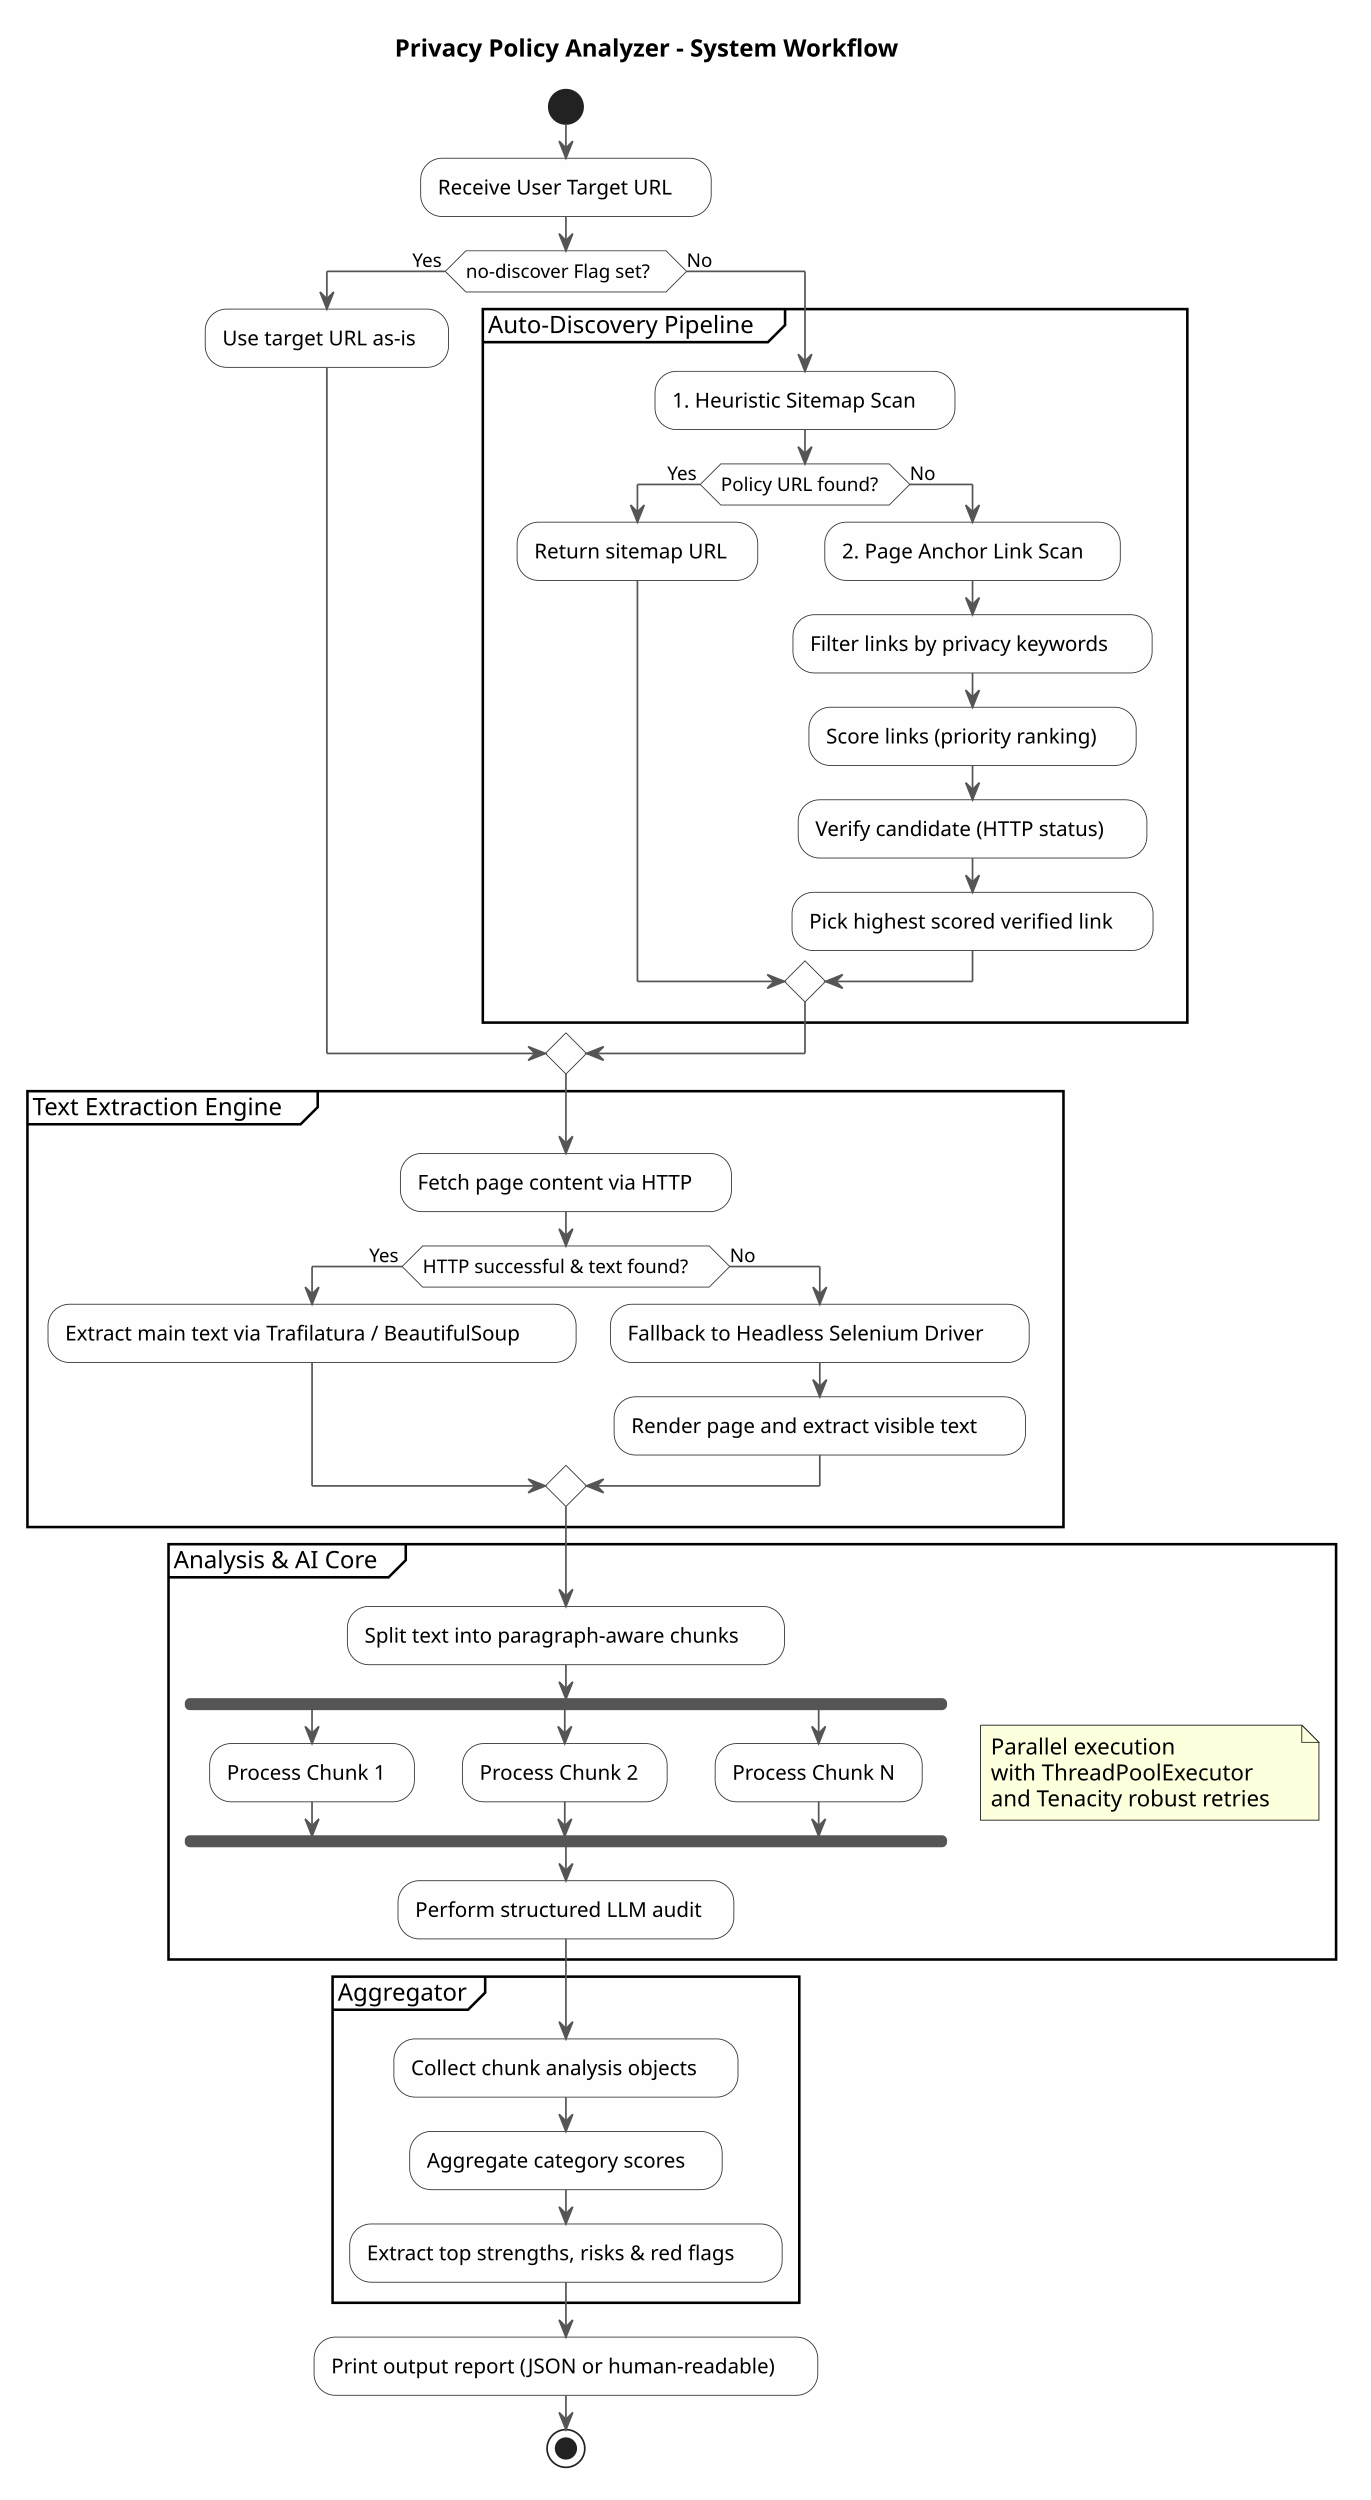
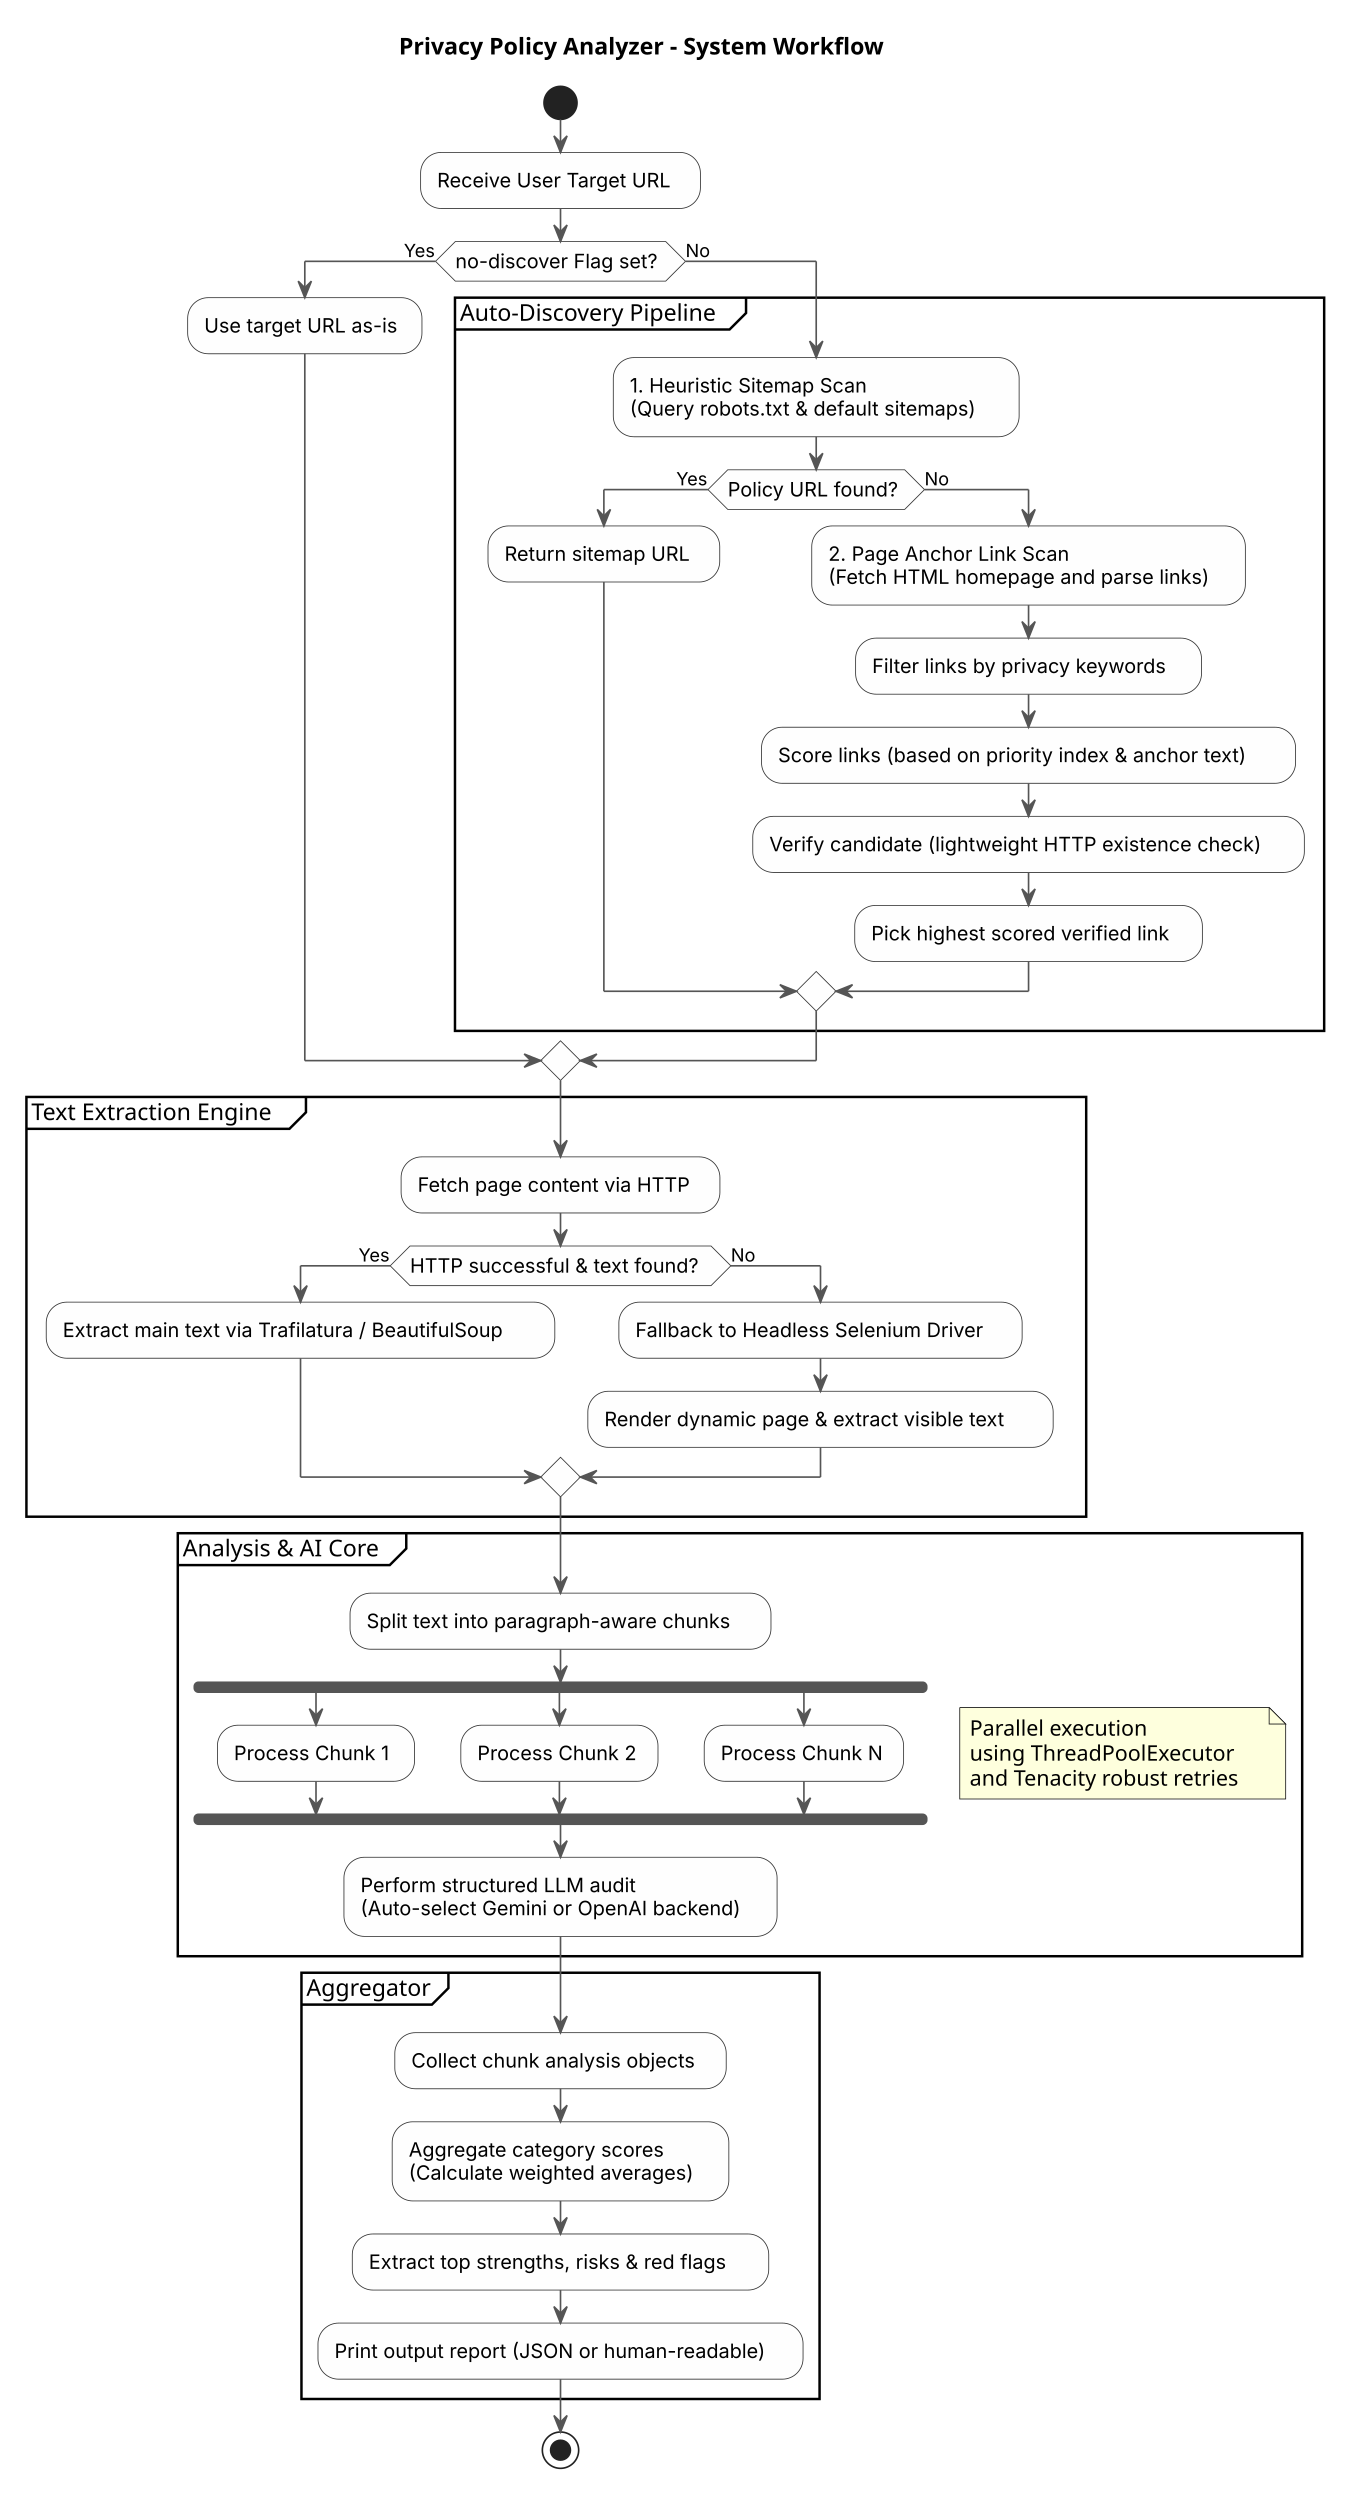
- <svg xmlns="http://www.w3.org/2000/svg" contentStyleType="text/css" data-diagram-type="ACTIVITY" height="1458px" preserveAspectRatio="none" style="width:799px;height:1458px;background:#FFFFFF;" version="1.1" viewBox="0 0 799 1458" width="799px" zoomAndPan="magnify">
+ <svg xmlns="http://www.w3.org/2000/svg" contentStyleType="text/css" data-diagram-type="ACTIVITY" height="1514px" preserveAspectRatio="none" style="width:821px;height:1514px;background:#FFFFFF;" version="1.1" viewBox="0 0 821 1514" width="821px" zoomAndPan="magnify">
  <defs />
  <g>
-     <g class="title" data-source-line="6">
-       <text fill="#000000" font-family="sans-serif" font-size="14" font-weight="700" lengthAdjust="spacing" textLength="336.8" x="230.202" y="32.995">Privacy Policy Analyzer - System Workflow</text>
+     <g class="title" data-source-line="15">
+       <text fill="#000000" font-family="sans-serif" font-size="14" font-weight="700" lengthAdjust="spacing" textLength="336.8" x="241.557" y="32.995">Privacy Policy Analyzer - System Workflow</text>
    </g>
-     <ellipse cx="330.051" cy="62.297" fill="#222222" rx="10" ry="10" style="stroke:#222222;stroke-width:1;" />
-     <rect fill="#FEFEFE" height="33.969" rx="12.5" ry="12.5" style="stroke:#333333;stroke-width:0.5;" width="169.443" x="245.329" y="92.297" />
-     <text fill="#000000" font-family="sans-serif" font-size="12" lengthAdjust="spacing" textLength="149.443" x="255.329" y="113.436">Receive User Target URL</text>
-     <polygon fill="#FEFEFE" points="271.667,146.266,388.435,146.266,400.435,158.266,388.435,170.266,271.667,170.266,259.667,158.266,271.667,146.266" style="stroke:#333333;stroke-width:0.5;" />
-     <text fill="#000000" font-family="sans-serif" font-size="11" lengthAdjust="spacing" textLength="116.768" x="271.667" y="162.074">no-discover Flag set?</text>
-     <text fill="#000000" font-family="sans-serif" font-size="11" lengthAdjust="spacing" textLength="19.218" x="240.449" y="155.671">Yes</text>
-     <text fill="#000000" font-family="sans-serif" font-size="11" lengthAdjust="spacing" textLength="14.959" x="400.435" y="155.671">No</text>
-     <rect fill="#FEFEFE" height="33.969" rx="12.5" ry="12.5" style="stroke:#333333;stroke-width:0.5;" width="141.887" x="119.691" y="180.266" />
-     <text fill="#000000" font-family="sans-serif" font-size="12" lengthAdjust="spacing" textLength="121.887" x="129.691" y="201.404">Use target URL as-is</text>
-     <rect fill="none" height="416.109" style="stroke:#000000;stroke-width:1.5;" width="410.875" x="281.578" y="180.266" />
-     <path d="M457.849,180.266 L457.849,189.562 L447.849,199.562 L281.578,199.562" fill="none" style="stroke:#000000;stroke-width:1.5;" />
-     <text fill="#000000" font-family="sans-serif" font-size="14" lengthAdjust="spacing" textLength="166.27" x="284.578" y="194.261">Auto-Discovery Pipeline</text>
-     <rect fill="#FEFEFE" height="33.969" rx="12.5" ry="12.5" style="stroke:#333333;stroke-width:0.5;" width="174.934" x="382" y="216.562" />
-     <text fill="#000000" font-family="sans-serif" font-size="12" lengthAdjust="spacing" textLength="154.934" x="392" y="237.701">1. Heuristic Sitemap Scan</text>
-     <polygon fill="#FEFEFE" points="420.359,270.531,518.575,270.531,530.575,282.531,518.575,294.531,420.359,294.531,408.359,282.531,420.359,270.531" style="stroke:#333333;stroke-width:0.5;" />
-     <text fill="#000000" font-family="sans-serif" font-size="11" lengthAdjust="spacing" textLength="98.216" x="420.359" y="286.339">Policy URL found?</text>
-     <text fill="#000000" font-family="sans-serif" font-size="11" lengthAdjust="spacing" textLength="19.218" x="389.141" y="279.937">Yes</text>
-     <text fill="#000000" font-family="sans-serif" font-size="11" lengthAdjust="spacing" textLength="14.959" x="530.575" y="279.937">No</text>
-     <rect fill="#FEFEFE" height="33.969" rx="12.5" ry="12.5" style="stroke:#333333;stroke-width:0.5;" width="140.34" x="301.578" y="304.531" />
-     <text fill="#000000" font-family="sans-serif" font-size="12" lengthAdjust="spacing" textLength="120.34" x="311.578" y="325.67">Return sitemap URL</text>
-     <rect fill="#FEFEFE" height="33.969" rx="12.5" ry="12.5" style="stroke:#333333;stroke-width:0.5;" width="172.338" x="481.017" y="304.531" />
-     <text fill="#000000" font-family="sans-serif" font-size="12" lengthAdjust="spacing" textLength="152.338" x="491.017" y="325.67">2. Page Anchor Link Scan</text>
-     <rect fill="#FEFEFE" height="33.969" rx="12.5" ry="12.5" style="stroke:#333333;stroke-width:0.5;" width="209.475" x="462.448" y="358.5" />
-     <text fill="#000000" font-family="sans-serif" font-size="12" lengthAdjust="spacing" textLength="189.475" x="472.448" y="379.639">Filter links by privacy keywords</text>
-     <rect fill="#FEFEFE" height="33.969" rx="12.5" ry="12.5" style="stroke:#333333;stroke-width:0.5;" width="190.853" x="471.759" y="412.469" />
-     <text fill="#000000" font-family="sans-serif" font-size="12" lengthAdjust="spacing" textLength="170.853" x="481.759" y="433.607">Score links (priority ranking)</text>
-     <rect fill="#FEFEFE" height="33.969" rx="12.5" ry="12.5" style="stroke:#333333;stroke-width:0.5;" width="203.352" x="465.51" y="466.438" />
-     <text fill="#000000" font-family="sans-serif" font-size="12" lengthAdjust="spacing" textLength="183.352" x="475.51" y="487.576">Verify candidate (HTTP status)</text>
-     <rect fill="#FEFEFE" height="33.969" rx="12.5" ry="12.5" style="stroke:#333333;stroke-width:0.5;" width="210.535" x="461.918" y="520.406" />
-     <text fill="#000000" font-family="sans-serif" font-size="12" lengthAdjust="spacing" textLength="190.535" x="471.918" y="541.545">Pick highest scored verified link</text>
-     <polygon fill="#FEFEFE" points="469.467,560.375,481.467,572.375,469.467,584.375,457.467,572.375,469.467,560.375" style="stroke:#333333;stroke-width:0.5;" />
-     <polygon fill="#FEFEFE" points="330.051,602.375,342.051,614.375,330.051,626.375,318.051,614.375,330.051,602.375" style="stroke:#333333;stroke-width:0.5;" />
-     <rect fill="none" height="254.203" style="stroke:#000000;stroke-width:1.5;" width="604.215" x="16" y="636.375" />
-     <path d="M185.291,636.375 L185.291,645.672 L175.291,655.672 L16,655.672" fill="none" style="stroke:#000000;stroke-width:1.5;" />
-     <text fill="#000000" font-family="sans-serif" font-size="14" lengthAdjust="spacing" textLength="159.291" x="19" y="650.37">Text Extraction Engine</text>
-     <rect fill="#FEFEFE" height="33.969" rx="12.5" ry="12.5" style="stroke:#333333;stroke-width:0.5;" width="193.074" x="233.514" y="672.672" />
-     <text fill="#000000" font-family="sans-serif" font-size="12" lengthAdjust="spacing" textLength="173.074" x="243.514" y="693.811">Fetch page content via HTTP</text>
-     <polygon fill="#FEFEFE" points="246.498,726.641,413.603,726.641,425.603,738.641,413.603,750.641,246.498,750.641,234.498,738.641,246.498,726.641" style="stroke:#333333;stroke-width:0.5;" />
-     <text fill="#000000" font-family="sans-serif" font-size="11" lengthAdjust="spacing" textLength="167.106" x="246.498" y="742.449">HTTP successful &amp; text found?</text>
-     <text fill="#000000" font-family="sans-serif" font-size="11" lengthAdjust="spacing" textLength="19.218" x="215.28" y="736.046">Yes</text>
-     <text fill="#000000" font-family="sans-serif" font-size="11" lengthAdjust="spacing" textLength="14.959" x="425.603" y="736.046">No</text>
-     <rect fill="#FEFEFE" height="33.969" rx="12.5" ry="12.5" style="stroke:#333333;stroke-width:0.5;" width="307.994" x="28" y="760.641" />
-     <text fill="#000000" font-family="sans-serif" font-size="12" lengthAdjust="spacing" textLength="287.994" x="38" y="781.779">Extract main text via Trafilatura / BeautifulSoup</text>
-     <rect fill="#FEFEFE" height="33.969" rx="12.5" ry="12.5" style="stroke:#333333;stroke-width:0.5;" width="244.221" x="355.994" y="760.641" />
-     <text fill="#000000" font-family="sans-serif" font-size="12" lengthAdjust="spacing" textLength="224.221" x="365.994" y="781.779">Fallback to Headless Selenium Driver</text>
-     <rect fill="#FEFEFE" height="33.969" rx="12.5" ry="12.5" style="stroke:#333333;stroke-width:0.5;" width="239.908" x="358.15" y="814.609" />
-     <text fill="#000000" font-family="sans-serif" font-size="12" lengthAdjust="spacing" textLength="219.908" x="368.15" y="835.748">Render page and extract visible text</text>
-     <polygon fill="#FEFEFE" points="330.051,854.578,342.051,866.578,330.051,878.578,318.051,866.578,330.051,854.578" style="stroke:#333333;stroke-width:0.5;" />
-     <rect fill="none" height="242.203" style="stroke:#000000;stroke-width:1.5;" width="680.931" x="98.273" y="900.578" />
-     <path d="M236.639,900.578 L236.639,909.875 L226.639,919.875 L98.273,919.875" fill="none" style="stroke:#000000;stroke-width:1.5;" />
-     <text fill="#000000" font-family="sans-serif" font-size="14" lengthAdjust="spacing" textLength="128.365" x="101.273" y="914.573">Analysis &amp; AI Core</text>
-     <rect fill="#FEFEFE" height="33.969" rx="12.5" ry="12.5" style="stroke:#333333;stroke-width:0.5;" width="254.914" x="202.594" y="936.875" />
-     <text fill="#000000" font-family="sans-serif" font-size="12" lengthAdjust="spacing" textLength="234.914" x="212.594" y="958.014">Split text into paragraph-aware chunks</text>
-     <path d="M571.828,1006.129 L571.828,1061.527 L769.204,1061.527 L769.204,1016.129 L759.204,1006.129 L571.828,1006.129" fill="#FEFFDD" style="stroke:#181818;stroke-width:0.5;" />
-     <path d="M759.204,1006.129 L759.204,1016.129 L769.204,1016.129 L759.204,1006.129" fill="#FEFFDD" style="stroke:#181818;stroke-width:0.5;" />
-     <text fill="#000000" font-family="sans-serif" font-size="13" lengthAdjust="spacing" textLength="116.061" x="577.828" y="1023.196">Parallel execution</text>
-     <text fill="#000000" font-family="sans-serif" font-size="13" lengthAdjust="spacing" textLength="162.5" x="577.828" y="1038.329">with ThreadPoolExecutor</text>
-     <text fill="#000000" font-family="sans-serif" font-size="13" lengthAdjust="spacing" textLength="176.376" x="577.828" y="1053.461">and Tenacity robust retries</text>
-     <rect fill="#555555" height="6" rx="2.5" ry="2.5" style="stroke:#555555;stroke-width:1;" width="443.555" x="108.273" y="990.844" />
-     <rect fill="#FEFEFE" height="33.969" rx="12.5" ry="12.5" style="stroke:#333333;stroke-width:0.5;" width="119.404" x="122.273" y="1016.844" />
-     <text fill="#000000" font-family="sans-serif" font-size="12" lengthAdjust="spacing" textLength="99.404" x="132.273" y="1037.982">Process Chunk 1</text>
-     <rect fill="#FEFEFE" height="33.969" rx="12.5" ry="12.5" style="stroke:#333333;stroke-width:0.5;" width="119.404" x="269.678" y="1016.844" />
-     <text fill="#000000" font-family="sans-serif" font-size="12" lengthAdjust="spacing" textLength="99.404" x="279.678" y="1037.982">Process Chunk 2</text>
-     <rect fill="#FEFEFE" height="33.969" rx="12.5" ry="12.5" style="stroke:#333333;stroke-width:0.5;" width="120.746" x="417.082" y="1016.844" />
-     <text fill="#000000" font-family="sans-serif" font-size="12" lengthAdjust="spacing" textLength="100.746" x="427.082" y="1037.982">Process Chunk N</text>
-     <rect fill="#555555" height="6" rx="2.5" ry="2.5" style="stroke:#555555;stroke-width:1;" width="443.555" x="108.273" y="1070.812" />
-     <rect fill="#FEFEFE" height="33.969" rx="12.5" ry="12.5" style="stroke:#333333;stroke-width:0.5;" width="195.863" x="232.119" y="1096.812" />
-     <text fill="#000000" font-family="sans-serif" font-size="12" lengthAdjust="spacing" textLength="175.863" x="242.119" y="1117.951">Perform structured LLM audit</text>
-     <rect fill="none" height="190.203" style="stroke:#000000;stroke-width:1.5;" width="272.195" x="193.953" y="1152.781" />
-     <path d="M282.949,1152.781 L282.949,1162.078 L272.949,1172.078 L193.953,1172.078" fill="none" style="stroke:#000000;stroke-width:1.5;" />
-     <text fill="#000000" font-family="sans-serif" font-size="14" lengthAdjust="spacing" textLength="78.996" x="196.953" y="1166.776">Aggregator</text>
-     <rect fill="#FEFEFE" height="33.969" rx="12.5" ry="12.5" style="stroke:#333333;stroke-width:0.5;" width="200.697" x="229.702" y="1189.078" />
-     <text fill="#000000" font-family="sans-serif" font-size="12" lengthAdjust="spacing" textLength="180.697" x="239.702" y="1210.217">Collect chunk analysis objects</text>
-     <rect fill="#FEFEFE" height="33.969" rx="12.5" ry="12.5" style="stroke:#333333;stroke-width:0.5;" width="182.24" x="238.931" y="1243.047" />
-     <text fill="#000000" font-family="sans-serif" font-size="12" lengthAdjust="spacing" textLength="162.24" x="248.931" y="1264.186">Aggregate category scores</text>
-     <rect fill="#FEFEFE" height="33.969" rx="12.5" ry="12.5" style="stroke:#333333;stroke-width:0.5;" width="252.195" x="203.953" y="1297.016" />
-     <text fill="#000000" font-family="sans-serif" font-size="12" lengthAdjust="spacing" textLength="232.195" x="213.953" y="1318.154">Extract top strengths, risks &amp; red flags</text>
-     <rect fill="#FEFEFE" height="33.969" rx="12.5" ry="12.5" style="stroke:#333333;stroke-width:0.5;" width="293.762" x="183.17" y="1362.984" />
-     <text fill="#000000" font-family="sans-serif" font-size="12" lengthAdjust="spacing" textLength="273.762" x="193.17" y="1384.123">Print output report (JSON or human-readable)</text>
-     <ellipse cx="330.051" cy="1427.953" fill="none" rx="11" ry="11" style="stroke:#222222;stroke-width:1;" />
-     <ellipse cx="330.051" cy="1427.953" fill="#222222" rx="6" ry="6" style="stroke:#222222;stroke-width:1;" />
-     <line style="stroke:#555555;stroke-width:1;" x1="330.051" x2="330.051" y1="72.297" y2="92.297" />
-     <polygon fill="#555555" points="326.051,82.297,330.051,92.297,334.051,82.297,330.051,86.297" style="stroke:#555555;stroke-width:1;" />
-     <line style="stroke:#555555;stroke-width:1;" x1="567.186" x2="567.186" y1="338.5" y2="358.5" />
-     <polygon fill="#555555" points="563.186,348.5,567.186,358.5,571.186,348.5,567.186,352.5" style="stroke:#555555;stroke-width:1;" />
-     <line style="stroke:#555555;stroke-width:1;" x1="567.186" x2="567.186" y1="392.469" y2="412.469" />
-     <polygon fill="#555555" points="563.186,402.469,567.186,412.469,571.186,402.469,567.186,406.469" style="stroke:#555555;stroke-width:1;" />
-     <line style="stroke:#555555;stroke-width:1;" x1="567.186" x2="567.186" y1="446.438" y2="466.438" />
-     <polygon fill="#555555" points="563.186,456.438,567.186,466.438,571.186,456.438,567.186,460.438" style="stroke:#555555;stroke-width:1;" />
-     <line style="stroke:#555555;stroke-width:1;" x1="567.186" x2="567.186" y1="500.406" y2="520.406" />
-     <polygon fill="#555555" points="563.186,510.406,567.186,520.406,571.186,510.406,567.186,514.406" style="stroke:#555555;stroke-width:1;" />
-     <line style="stroke:#555555;stroke-width:1;" x1="408.359" x2="371.748" y1="282.531" y2="282.531" />
-     <line style="stroke:#555555;stroke-width:1;" x1="371.748" x2="371.748" y1="282.531" y2="304.531" />
-     <polygon fill="#555555" points="367.748,294.531,371.748,304.531,375.748,294.531,371.748,298.531" style="stroke:#555555;stroke-width:1;" />
-     <line style="stroke:#555555;stroke-width:1;" x1="530.575" x2="567.186" y1="282.531" y2="282.531" />
-     <line style="stroke:#555555;stroke-width:1;" x1="567.186" x2="567.186" y1="282.531" y2="304.531" />
-     <polygon fill="#555555" points="563.186,294.531,567.186,304.531,571.186,294.531,567.186,298.531" style="stroke:#555555;stroke-width:1;" />
-     <line style="stroke:#555555;stroke-width:1;" x1="371.748" x2="371.748" y1="338.5" y2="572.375" />
-     <line style="stroke:#555555;stroke-width:1;" x1="371.748" x2="457.467" y1="572.375" y2="572.375" />
-     <polygon fill="#555555" points="447.467,568.375,457.467,572.375,447.467,576.375,451.467,572.375" style="stroke:#555555;stroke-width:1;" />
-     <line style="stroke:#555555;stroke-width:1;" x1="567.186" x2="567.186" y1="554.375" y2="572.375" />
-     <line style="stroke:#555555;stroke-width:1;" x1="567.186" x2="481.467" y1="572.375" y2="572.375" />
-     <polygon fill="#555555" points="491.467,568.375,481.467,572.375,491.467,576.375,487.467,572.375" style="stroke:#555555;stroke-width:1;" />
-     <line style="stroke:#555555;stroke-width:1;" x1="469.467" x2="469.467" y1="250.531" y2="270.531" />
-     <polygon fill="#555555" points="465.467,260.531,469.467,270.531,473.467,260.531,469.467,264.531" style="stroke:#555555;stroke-width:1;" />
-     <line style="stroke:#555555;stroke-width:1;" x1="259.667" x2="190.635" y1="158.266" y2="158.266" />
-     <line style="stroke:#555555;stroke-width:1;" x1="190.635" x2="190.635" y1="158.266" y2="180.266" />
-     <polygon fill="#555555" points="186.635,170.266,190.635,180.266,194.635,170.266,190.635,174.266" style="stroke:#555555;stroke-width:1;" />
-     <line style="stroke:#555555;stroke-width:1;" x1="400.435" x2="469.467" y1="158.266" y2="158.266" />
-     <line style="stroke:#555555;stroke-width:1;" x1="469.467" x2="469.467" y1="158.266" y2="216.562" />
-     <polygon fill="#555555" points="465.467,206.562,469.467,216.562,473.467,206.562,469.467,210.562" style="stroke:#555555;stroke-width:1;" />
-     <line style="stroke:#555555;stroke-width:1;" x1="190.635" x2="190.635" y1="214.234" y2="614.375" />
-     <line style="stroke:#555555;stroke-width:1;" x1="190.635" x2="318.051" y1="614.375" y2="614.375" />
-     <polygon fill="#555555" points="308.051,610.375,318.051,614.375,308.051,618.375,312.051,614.375" style="stroke:#555555;stroke-width:1;" />
-     <line style="stroke:#555555;stroke-width:1;" x1="469.467" x2="469.467" y1="584.375" y2="614.375" />
-     <line style="stroke:#555555;stroke-width:1;" x1="469.467" x2="342.051" y1="614.375" y2="614.375" />
-     <polygon fill="#555555" points="352.051,610.375,342.051,614.375,352.051,618.375,348.051,614.375" style="stroke:#555555;stroke-width:1;" />
-     <line style="stroke:#555555;stroke-width:1;" x1="330.051" x2="330.051" y1="126.266" y2="146.266" />
-     <polygon fill="#555555" points="326.051,136.266,330.051,146.266,334.051,136.266,330.051,140.266" style="stroke:#555555;stroke-width:1;" />
-     <line style="stroke:#555555;stroke-width:1;" x1="478.104" x2="478.104" y1="794.609" y2="814.609" />
-     <polygon fill="#555555" points="474.104,804.609,478.104,814.609,482.104,804.609,478.104,808.609" style="stroke:#555555;stroke-width:1;" />
-     <line style="stroke:#555555;stroke-width:1;" x1="234.498" x2="181.997" y1="738.641" y2="738.641" />
-     <line style="stroke:#555555;stroke-width:1;" x1="181.997" x2="181.997" y1="738.641" y2="760.641" />
-     <polygon fill="#555555" points="177.997,750.641,181.997,760.641,185.997,750.641,181.997,754.641" style="stroke:#555555;stroke-width:1;" />
-     <line style="stroke:#555555;stroke-width:1;" x1="425.603" x2="478.104" y1="738.641" y2="738.641" />
-     <line style="stroke:#555555;stroke-width:1;" x1="478.104" x2="478.104" y1="738.641" y2="760.641" />
-     <polygon fill="#555555" points="474.104,750.641,478.104,760.641,482.104,750.641,478.104,754.641" style="stroke:#555555;stroke-width:1;" />
-     <line style="stroke:#555555;stroke-width:1;" x1="181.997" x2="181.997" y1="794.609" y2="866.578" />
-     <line style="stroke:#555555;stroke-width:1;" x1="181.997" x2="318.051" y1="866.578" y2="866.578" />
-     <polygon fill="#555555" points="308.051,862.578,318.051,866.578,308.051,870.578,312.051,866.578" style="stroke:#555555;stroke-width:1;" />
-     <line style="stroke:#555555;stroke-width:1;" x1="478.104" x2="478.104" y1="848.578" y2="866.578" />
-     <line style="stroke:#555555;stroke-width:1;" x1="478.104" x2="342.051" y1="866.578" y2="866.578" />
-     <polygon fill="#555555" points="352.051,862.578,342.051,866.578,352.051,870.578,348.051,866.578" style="stroke:#555555;stroke-width:1;" />
-     <line style="stroke:#555555;stroke-width:1;" x1="330.051" x2="330.051" y1="706.641" y2="726.641" />
-     <polygon fill="#555555" points="326.051,716.641,330.051,726.641,334.051,716.641,330.051,720.641" style="stroke:#555555;stroke-width:1;" />
-     <line style="stroke:#555555;stroke-width:1;" x1="330.051" x2="330.051" y1="626.375" y2="672.672" />
-     <polygon fill="#555555" points="326.051,662.672,330.051,672.672,334.051,662.672,330.051,666.672" style="stroke:#555555;stroke-width:1;" />
-     <line style="stroke:#555555;stroke-width:1;" x1="181.976" x2="181.976" y1="996.844" y2="1016.844" />
-     <polygon fill="#555555" points="177.976,1006.844,181.976,1016.844,185.976,1006.844,181.976,1010.844" style="stroke:#555555;stroke-width:1;" />
-     <line style="stroke:#555555;stroke-width:1;" x1="329.38" x2="329.38" y1="996.844" y2="1016.844" />
-     <polygon fill="#555555" points="325.38,1006.844,329.38,1016.844,333.38,1006.844,329.38,1010.844" style="stroke:#555555;stroke-width:1;" />
-     <line style="stroke:#555555;stroke-width:1;" x1="477.455" x2="477.455" y1="996.844" y2="1016.844" />
-     <polygon fill="#555555" points="473.455,1006.844,477.455,1016.844,481.455,1006.844,477.455,1010.844" style="stroke:#555555;stroke-width:1;" />
-     <line style="stroke:#555555;stroke-width:1;" x1="181.976" x2="181.976" y1="1050.812" y2="1070.812" />
-     <polygon fill="#555555" points="177.976,1060.812,181.976,1070.812,185.976,1060.812,181.976,1064.812" style="stroke:#555555;stroke-width:1;" />
-     <line style="stroke:#555555;stroke-width:1;" x1="329.38" x2="329.38" y1="1050.812" y2="1070.812" />
-     <polygon fill="#555555" points="325.38,1060.812,329.38,1070.812,333.38,1060.812,329.38,1064.812" style="stroke:#555555;stroke-width:1;" />
-     <line style="stroke:#555555;stroke-width:1;" x1="477.455" x2="477.455" y1="1050.812" y2="1070.812" />
-     <polygon fill="#555555" points="473.455,1060.812,477.455,1070.812,481.455,1060.812,477.455,1064.812" style="stroke:#555555;stroke-width:1;" />
-     <line style="stroke:#555555;stroke-width:1;" x1="330.051" x2="330.051" y1="970.844" y2="990.844" />
-     <polygon fill="#555555" points="326.051,980.844,330.051,990.844,334.051,980.844,330.051,984.844" style="stroke:#555555;stroke-width:1;" />
-     <line style="stroke:#555555;stroke-width:1;" x1="330.051" x2="330.051" y1="1076.812" y2="1096.812" />
-     <polygon fill="#555555" points="326.051,1086.812,330.051,1096.812,334.051,1086.812,330.051,1090.812" style="stroke:#555555;stroke-width:1;" />
-     <line style="stroke:#555555;stroke-width:1;" x1="330.051" x2="330.051" y1="878.578" y2="936.875" />
-     <polygon fill="#555555" points="326.051,926.875,330.051,936.875,334.051,926.875,330.051,930.875" style="stroke:#555555;stroke-width:1;" />
-     <line style="stroke:#555555;stroke-width:1;" x1="330.051" x2="330.051" y1="1223.047" y2="1243.047" />
-     <polygon fill="#555555" points="326.051,1233.047,330.051,1243.047,334.051,1233.047,330.051,1237.047" style="stroke:#555555;stroke-width:1;" />
-     <line style="stroke:#555555;stroke-width:1;" x1="330.051" x2="330.051" y1="1277.016" y2="1297.016" />
-     <polygon fill="#555555" points="326.051,1287.016,330.051,1297.016,334.051,1287.016,330.051,1291.016" style="stroke:#555555;stroke-width:1;" />
-     <line style="stroke:#555555;stroke-width:1;" x1="330.051" x2="330.051" y1="1130.781" y2="1189.078" />
-     <polygon fill="#555555" points="326.051,1179.078,330.051,1189.078,334.051,1179.078,330.051,1183.078" style="stroke:#555555;stroke-width:1;" />
-     <line style="stroke:#555555;stroke-width:1;" x1="330.051" x2="330.051" y1="1330.984" y2="1362.984" />
-     <polygon fill="#555555" points="326.051,1352.984,330.051,1362.984,334.051,1352.984,330.051,1356.984" style="stroke:#555555;stroke-width:1;" />
-     <line style="stroke:#555555;stroke-width:1;" x1="330.051" x2="330.051" y1="1396.953" y2="1416.953" />
-     <polygon fill="#555555" points="326.051,1406.953,330.051,1416.953,334.051,1406.953,330.051,1410.953" style="stroke:#555555;stroke-width:1;" />
+     <ellipse cx="339.446" cy="62.297" fill="#222222" rx="10" ry="10" style="stroke:#222222;stroke-width:1;" />
+     <rect fill="#FEFEFE" height="33.969" rx="12.5" ry="12.5" style="stroke:#333333;stroke-width:0.5;" width="169.443" x="254.725" y="92.297" />
+     <text fill="#000000" font-family="'Outfit', 'Inter', sans-serif" font-size="12" lengthAdjust="spacing" textLength="149.443" x="264.725" y="113.436">Receive User Target URL</text>
+     <polygon fill="#FEFEFE" points="275.755,146.266,403.138,146.266,415.138,158.266,403.138,170.266,275.755,170.266,263.755,158.266,275.755,146.266" style="stroke:#333333;stroke-width:0.5;" />
+     <text fill="#000000" font-family="'Outfit', 'Inter', sans-serif" font-size="12" lengthAdjust="spacing" textLength="127.383" x="275.755" y="162.42">no-discover Flag set?</text>
+     <text fill="#000000" font-family="'Outfit', 'Inter', sans-serif" font-size="11" lengthAdjust="spacing" textLength="19.218" x="244.537" y="155.671">Yes</text>
+     <text fill="#000000" font-family="'Outfit', 'Inter', sans-serif" font-size="11" lengthAdjust="spacing" textLength="14.959" x="415.138" y="155.671">No</text>
+     <rect fill="#FEFEFE" height="33.969" rx="12.5" ry="12.5" style="stroke:#333333;stroke-width:0.5;" width="141.887" x="113.649" y="180.266" />
+     <text fill="#000000" font-family="'Outfit', 'Inter', sans-serif" font-size="12" lengthAdjust="spacing" textLength="121.887" x="123.649" y="201.404">Use target URL as-is</text>
+     <rect fill="none" height="444.047" style="stroke:#000000;stroke-width:1.5;" width="526.379" x="275.536" y="180.266" />
+     <path d="M451.806,180.266 L451.806,189.562 L441.806,199.562 L275.536,199.562" fill="none" style="stroke:#000000;stroke-width:1.5;" />
+     <text fill="#000000" font-family="sans-serif" font-size="14" lengthAdjust="spacing" textLength="166.27" x="278.536" y="194.261">Auto-Discovery Pipeline</text>
+     <rect fill="#FEFEFE" height="47.938" rx="12.5" ry="12.5" style="stroke:#333333;stroke-width:0.5;" width="245.773" x="371.414" y="216.562" />
+     <text fill="#000000" font-family="'Outfit', 'Inter', sans-serif" font-size="12" lengthAdjust="spacing" textLength="154.934" x="381.414" y="237.701">1. Heuristic Sitemap Scan</text>
+     <text fill="#000000" font-family="'Outfit', 'Inter', sans-serif" font-size="12" lengthAdjust="spacing" textLength="225.773" x="381.414" y="251.67">(Query robots.txt &amp; default sitemaps)</text>
+     <polygon fill="#FEFEFE" points="440.728,284.5,547.873,284.5,559.873,296.5,547.873,308.5,440.728,308.5,428.728,296.5,440.728,284.5" style="stroke:#333333;stroke-width:0.5;" />
+     <text fill="#000000" font-family="'Outfit', 'Inter', sans-serif" font-size="12" lengthAdjust="spacing" textLength="107.144" x="440.728" y="300.654">Policy URL found?</text>
+     <text fill="#000000" font-family="'Outfit', 'Inter', sans-serif" font-size="11" lengthAdjust="spacing" textLength="19.218" x="409.51" y="293.906">Yes</text>
+     <text fill="#000000" font-family="'Outfit', 'Inter', sans-serif" font-size="11" lengthAdjust="spacing" textLength="14.959" x="559.873" y="293.906">No</text>
+     <rect fill="#FEFEFE" height="33.969" rx="12.5" ry="12.5" style="stroke:#333333;stroke-width:0.5;" width="140.34" x="295.536" y="318.5" />
+     <text fill="#000000" font-family="'Outfit', 'Inter', sans-serif" font-size="12" lengthAdjust="spacing" textLength="120.34" x="305.536" y="339.639">Return sitemap URL</text>
+     <rect fill="#FEFEFE" height="47.938" rx="12.5" ry="12.5" style="stroke:#333333;stroke-width:0.5;" width="262.602" x="491.594" y="318.5" />
+     <text fill="#000000" font-family="'Outfit', 'Inter', sans-serif" font-size="12" lengthAdjust="spacing" textLength="152.338" x="501.594" y="339.639">2. Page Anchor Link Scan</text>
+     <text fill="#000000" font-family="'Outfit', 'Inter', sans-serif" font-size="12" lengthAdjust="spacing" textLength="242.602" x="501.594" y="353.607">(Fetch HTML homepage and parse links)</text>
+     <rect fill="#FEFEFE" height="33.969" rx="12.5" ry="12.5" style="stroke:#333333;stroke-width:0.5;" width="209.475" x="518.158" y="386.438" />
+     <text fill="#000000" font-family="'Outfit', 'Inter', sans-serif" font-size="12" lengthAdjust="spacing" textLength="189.475" x="528.158" y="407.576">Filter links by privacy keywords</text>
+     <rect fill="#FEFEFE" height="33.969" rx="12.5" ry="12.5" style="stroke:#333333;stroke-width:0.5;" width="323.428" x="461.181" y="440.406" />
+     <text fill="#000000" font-family="'Outfit', 'Inter', sans-serif" font-size="12" lengthAdjust="spacing" textLength="303.428" x="471.181" y="461.545">Score links (based on priority index &amp; anchor text)</text>
+     <rect fill="#FEFEFE" height="33.969" rx="12.5" ry="12.5" style="stroke:#333333;stroke-width:0.5;" width="334.039" x="455.875" y="494.375" />
+     <text fill="#000000" font-family="'Outfit', 'Inter', sans-serif" font-size="12" lengthAdjust="spacing" textLength="314.039" x="465.875" y="515.514">Verify candidate (lightweight HTTP existence check)</text>
+     <rect fill="#FEFEFE" height="33.969" rx="12.5" ry="12.5" style="stroke:#333333;stroke-width:0.5;" width="210.535" x="517.627" y="548.344" />
+     <text fill="#000000" font-family="'Outfit', 'Inter', sans-serif" font-size="12" lengthAdjust="spacing" textLength="190.535" x="527.627" y="569.482">Pick highest scored verified link</text>
+     <polygon fill="#FEFEFE" points="494.3,588.312,506.3,600.312,494.3,612.312,482.3,600.312,494.3,588.312" style="stroke:#333333;stroke-width:0.5;" />
+     <polygon fill="#FEFEFE" points="339.446,630.312,351.446,642.312,339.446,654.312,327.446,642.312,339.446,630.312" style="stroke:#333333;stroke-width:0.5;" />
+     <rect fill="none" height="254.203" style="stroke:#000000;stroke-width:1.5;" width="641.797" x="16" y="664.312" />
+     <path d="M185.291,664.312 L185.291,673.609 L175.291,683.609 L16,683.609" fill="none" style="stroke:#000000;stroke-width:1.5;" />
+     <text fill="#000000" font-family="sans-serif" font-size="14" lengthAdjust="spacing" textLength="159.291" x="19" y="678.308">Text Extraction Engine</text>
+     <rect fill="#FEFEFE" height="33.969" rx="12.5" ry="12.5" style="stroke:#333333;stroke-width:0.5;" width="193.074" x="242.909" y="700.609" />
+     <text fill="#000000" font-family="'Outfit', 'Inter', sans-serif" font-size="12" lengthAdjust="spacing" textLength="173.074" x="252.909" y="721.748">Fetch page content via HTTP</text>
+     <polygon fill="#FEFEFE" points="248.298,754.578,430.595,754.578,442.595,766.578,430.595,778.578,248.298,778.578,236.298,766.578,248.298,754.578" style="stroke:#333333;stroke-width:0.5;" />
+     <text fill="#000000" font-family="'Outfit', 'Inter', sans-serif" font-size="12" lengthAdjust="spacing" textLength="182.297" x="248.298" y="770.732">HTTP successful &amp; text found?</text>
+     <text fill="#000000" font-family="'Outfit', 'Inter', sans-serif" font-size="11" lengthAdjust="spacing" textLength="19.218" x="217.08" y="763.984">Yes</text>
+     <text fill="#000000" font-family="'Outfit', 'Inter', sans-serif" font-size="11" lengthAdjust="spacing" textLength="14.959" x="442.595" y="763.984">No</text>
+     <rect fill="#FEFEFE" height="33.969" rx="12.5" ry="12.5" style="stroke:#333333;stroke-width:0.5;" width="307.994" x="28" y="788.578" />
+     <text fill="#000000" font-family="'Outfit', 'Inter', sans-serif" font-size="12" lengthAdjust="spacing" textLength="287.994" x="38" y="809.717">Extract main text via Trafilatura / BeautifulSoup</text>
+     <rect fill="#FEFEFE" height="33.969" rx="12.5" ry="12.5" style="stroke:#333333;stroke-width:0.5;" width="244.221" x="374.785" y="788.578" />
+     <text fill="#000000" font-family="'Outfit', 'Inter', sans-serif" font-size="12" lengthAdjust="spacing" textLength="224.221" x="384.785" y="809.717">Fallback to Headless Selenium Driver</text>
+     <rect fill="#FEFEFE" height="33.969" rx="12.5" ry="12.5" style="stroke:#333333;stroke-width:0.5;" width="281.803" x="355.994" y="842.547" />
+     <text fill="#000000" font-family="'Outfit', 'Inter', sans-serif" font-size="12" lengthAdjust="spacing" textLength="261.803" x="365.994" y="863.686">Render dynamic page &amp; extract visible text</text>
+     <polygon fill="#FEFEFE" points="339.446,882.516,351.446,894.516,339.446,906.516,327.446,894.516,339.446,882.516" style="stroke:#333333;stroke-width:0.5;" />
+     <rect fill="none" height="256.172" style="stroke:#000000;stroke-width:1.5;" width="680.931" x="107.669" y="928.516" />
+     <path d="M246.034,928.516 L246.034,937.812 L236.034,947.812 L107.669,947.812" fill="none" style="stroke:#000000;stroke-width:1.5;" />
+     <text fill="#000000" font-family="sans-serif" font-size="14" lengthAdjust="spacing" textLength="128.365" x="110.669" y="942.511">Analysis &amp; AI Core</text>
+     <rect fill="#FEFEFE" height="33.969" rx="12.5" ry="12.5" style="stroke:#333333;stroke-width:0.5;" width="254.914" x="211.989" y="964.812" />
+     <text fill="#000000" font-family="'Outfit', 'Inter', sans-serif" font-size="12" lengthAdjust="spacing" textLength="234.914" x="221.989" y="985.951">Split text into paragraph-aware chunks</text>
+     <path d="M581.224,1034.066 L581.224,1089.465 L778.6,1089.465 L778.6,1044.066 L768.6,1034.066 L581.224,1034.066" fill="#FEFFDD" style="stroke:#181818;stroke-width:0.5;" />
+     <path d="M768.6,1034.066 L768.6,1044.066 L778.6,1044.066 L768.6,1034.066" fill="#FEFFDD" style="stroke:#181818;stroke-width:0.5;" />
+     <text fill="#000000" font-family="sans-serif" font-size="13" lengthAdjust="spacing" textLength="116.061" x="587.224" y="1051.133">Parallel execution</text>
+     <text fill="#000000" font-family="sans-serif" font-size="13" lengthAdjust="spacing" textLength="170.035" x="587.224" y="1066.266">using ThreadPoolExecutor</text>
+     <text fill="#000000" font-family="sans-serif" font-size="13" lengthAdjust="spacing" textLength="176.376" x="587.224" y="1081.399">and Tenacity robust retries</text>
+     <rect fill="#555555" height="6" rx="2.5" ry="2.5" style="stroke:#555555;stroke-width:1;" width="443.555" x="117.669" y="1018.781" />
+     <rect fill="#FEFEFE" height="33.969" rx="12.5" ry="12.5" style="stroke:#333333;stroke-width:0.5;" width="119.404" x="131.669" y="1044.781" />
+     <text fill="#000000" font-family="'Outfit', 'Inter', sans-serif" font-size="12" lengthAdjust="spacing" textLength="99.404" x="141.669" y="1065.92">Process Chunk 1</text>
+     <rect fill="#FEFEFE" height="33.969" rx="12.5" ry="12.5" style="stroke:#333333;stroke-width:0.5;" width="119.404" x="279.073" y="1044.781" />
+     <text fill="#000000" font-family="'Outfit', 'Inter', sans-serif" font-size="12" lengthAdjust="spacing" textLength="99.404" x="289.073" y="1065.92">Process Chunk 2</text>
+     <rect fill="#FEFEFE" height="33.969" rx="12.5" ry="12.5" style="stroke:#333333;stroke-width:0.5;" width="120.746" x="426.478" y="1044.781" />
+     <text fill="#000000" font-family="'Outfit', 'Inter', sans-serif" font-size="12" lengthAdjust="spacing" textLength="100.746" x="436.478" y="1065.92">Process Chunk N</text>
+     <rect fill="#555555" height="6" rx="2.5" ry="2.5" style="stroke:#555555;stroke-width:1;" width="443.555" x="117.669" y="1098.75" />
+     <rect fill="#FEFEFE" height="47.938" rx="12.5" ry="12.5" style="stroke:#333333;stroke-width:0.5;" width="262.309" x="208.292" y="1124.75" />
+     <text fill="#000000" font-family="'Outfit', 'Inter', sans-serif" font-size="12" lengthAdjust="spacing" textLength="175.863" x="218.292" y="1145.889">Perform structured LLM audit</text>
+     <text fill="#000000" font-family="'Outfit', 'Inter', sans-serif" font-size="12" lengthAdjust="spacing" textLength="242.309" x="218.292" y="1159.857">(Auto-select Gemini or OpenAI backend)</text>
+     <rect fill="none" height="258.141" style="stroke:#000000;stroke-width:1.5;" width="313.762" x="182.565" y="1194.688" />
+     <path d="M271.562,1194.688 L271.562,1203.984 L261.562,1213.984 L182.565,1213.984" fill="none" style="stroke:#000000;stroke-width:1.5;" />
+     <text fill="#000000" font-family="sans-serif" font-size="14" lengthAdjust="spacing" textLength="78.996" x="185.565" y="1208.683">Aggregator</text>
+     <rect fill="#FEFEFE" height="33.969" rx="12.5" ry="12.5" style="stroke:#333333;stroke-width:0.5;" width="200.697" x="239.098" y="1230.984" />
+     <text fill="#000000" font-family="'Outfit', 'Inter', sans-serif" font-size="12" lengthAdjust="spacing" textLength="180.697" x="249.098" y="1252.123">Collect chunk analysis objects</text>
+     <rect fill="#FEFEFE" height="47.938" rx="12.5" ry="12.5" style="stroke:#333333;stroke-width:0.5;" width="203.873" x="237.51" y="1284.953" />
+     <text fill="#000000" font-family="'Outfit', 'Inter', sans-serif" font-size="12" lengthAdjust="spacing" textLength="162.24" x="247.51" y="1306.092">Aggregate category scores</text>
+     <text fill="#000000" font-family="'Outfit', 'Inter', sans-serif" font-size="12" lengthAdjust="spacing" textLength="183.873" x="247.51" y="1320.061">(Calculate weighted averages)</text>
+     <rect fill="#FEFEFE" height="33.969" rx="12.5" ry="12.5" style="stroke:#333333;stroke-width:0.5;" width="252.195" x="213.349" y="1352.891" />
+     <text fill="#000000" font-family="'Outfit', 'Inter', sans-serif" font-size="12" lengthAdjust="spacing" textLength="232.195" x="223.349" y="1374.029">Extract top strengths, risks &amp; red flags</text>
+     <rect fill="#FEFEFE" height="33.969" rx="12.5" ry="12.5" style="stroke:#333333;stroke-width:0.5;" width="293.762" x="192.565" y="1406.859" />
+     <text fill="#000000" font-family="'Outfit', 'Inter', sans-serif" font-size="12" lengthAdjust="spacing" textLength="273.762" x="202.565" y="1427.998">Print output report (JSON or human-readable)</text>
+     <ellipse cx="339.446" cy="1483.828" fill="none" rx="11" ry="11" style="stroke:#222222;stroke-width:1;" />
+     <ellipse cx="339.446" cy="1483.828" fill="#222222" rx="6" ry="6" style="stroke:#222222;stroke-width:1;" />
+     <line style="stroke:#555555;stroke-width:1;" x1="339.446" x2="339.446" y1="72.297" y2="92.297" />
+     <polygon fill="#555555" points="335.446,82.297,339.446,92.297,343.446,82.297,339.446,86.297" style="stroke:#555555;stroke-width:1;" />
+     <line style="stroke:#555555;stroke-width:1;" x1="622.895" x2="622.895" y1="366.438" y2="386.438" />
+     <polygon fill="#555555" points="618.895,376.438,622.895,386.438,626.895,376.438,622.895,380.438" style="stroke:#555555;stroke-width:1;" />
+     <line style="stroke:#555555;stroke-width:1;" x1="622.895" x2="622.895" y1="420.406" y2="440.406" />
+     <polygon fill="#555555" points="618.895,430.406,622.895,440.406,626.895,430.406,622.895,434.406" style="stroke:#555555;stroke-width:1;" />
+     <line style="stroke:#555555;stroke-width:1;" x1="622.895" x2="622.895" y1="474.375" y2="494.375" />
+     <polygon fill="#555555" points="618.895,484.375,622.895,494.375,626.895,484.375,622.895,488.375" style="stroke:#555555;stroke-width:1;" />
+     <line style="stroke:#555555;stroke-width:1;" x1="622.895" x2="622.895" y1="528.344" y2="548.344" />
+     <polygon fill="#555555" points="618.895,538.344,622.895,548.344,626.895,538.344,622.895,542.344" style="stroke:#555555;stroke-width:1;" />
+     <line style="stroke:#555555;stroke-width:1;" x1="428.728" x2="365.706" y1="296.5" y2="296.5" />
+     <line style="stroke:#555555;stroke-width:1;" x1="365.706" x2="365.706" y1="296.5" y2="318.5" />
+     <polygon fill="#555555" points="361.706,308.5,365.706,318.5,369.706,308.5,365.706,312.5" style="stroke:#555555;stroke-width:1;" />
+     <line style="stroke:#555555;stroke-width:1;" x1="559.873" x2="622.895" y1="296.5" y2="296.5" />
+     <line style="stroke:#555555;stroke-width:1;" x1="622.895" x2="622.895" y1="296.5" y2="318.5" />
+     <polygon fill="#555555" points="618.895,308.5,622.895,318.5,626.895,308.5,622.895,312.5" style="stroke:#555555;stroke-width:1;" />
+     <line style="stroke:#555555;stroke-width:1;" x1="365.706" x2="365.706" y1="352.469" y2="600.312" />
+     <line style="stroke:#555555;stroke-width:1;" x1="365.706" x2="482.3" y1="600.312" y2="600.312" />
+     <polygon fill="#555555" points="472.3,596.312,482.3,600.312,472.3,604.312,476.3,600.312" style="stroke:#555555;stroke-width:1;" />
+     <line style="stroke:#555555;stroke-width:1;" x1="622.895" x2="622.895" y1="582.312" y2="600.312" />
+     <line style="stroke:#555555;stroke-width:1;" x1="622.895" x2="506.3" y1="600.312" y2="600.312" />
+     <polygon fill="#555555" points="516.3,596.312,506.3,600.312,516.3,604.312,512.3,600.312" style="stroke:#555555;stroke-width:1;" />
+     <line style="stroke:#555555;stroke-width:1;" x1="494.3" x2="494.3" y1="264.5" y2="284.5" />
+     <polygon fill="#555555" points="490.3,274.5,494.3,284.5,498.3,274.5,494.3,278.5" style="stroke:#555555;stroke-width:1;" />
+     <line style="stroke:#555555;stroke-width:1;" x1="263.755" x2="184.592" y1="158.266" y2="158.266" />
+     <line style="stroke:#555555;stroke-width:1;" x1="184.592" x2="184.592" y1="158.266" y2="180.266" />
+     <polygon fill="#555555" points="180.592,170.266,184.592,180.266,188.592,170.266,184.592,174.266" style="stroke:#555555;stroke-width:1;" />
+     <line style="stroke:#555555;stroke-width:1;" x1="415.138" x2="494.3" y1="158.266" y2="158.266" />
+     <line style="stroke:#555555;stroke-width:1;" x1="494.3" x2="494.3" y1="158.266" y2="216.562" />
+     <polygon fill="#555555" points="490.3,206.562,494.3,216.562,498.3,206.562,494.3,210.562" style="stroke:#555555;stroke-width:1;" />
+     <line style="stroke:#555555;stroke-width:1;" x1="184.592" x2="184.592" y1="214.234" y2="642.312" />
+     <line style="stroke:#555555;stroke-width:1;" x1="184.592" x2="327.446" y1="642.312" y2="642.312" />
+     <polygon fill="#555555" points="317.446,638.312,327.446,642.312,317.446,646.312,321.446,642.312" style="stroke:#555555;stroke-width:1;" />
+     <line style="stroke:#555555;stroke-width:1;" x1="494.3" x2="494.3" y1="612.312" y2="642.312" />
+     <line style="stroke:#555555;stroke-width:1;" x1="494.3" x2="351.446" y1="642.312" y2="642.312" />
+     <polygon fill="#555555" points="361.446,638.312,351.446,642.312,361.446,646.312,357.446,642.312" style="stroke:#555555;stroke-width:1;" />
+     <line style="stroke:#555555;stroke-width:1;" x1="339.446" x2="339.446" y1="126.266" y2="146.266" />
+     <polygon fill="#555555" points="335.446,136.266,339.446,146.266,343.446,136.266,339.446,140.266" style="stroke:#555555;stroke-width:1;" />
+     <line style="stroke:#555555;stroke-width:1;" x1="496.896" x2="496.896" y1="822.547" y2="842.547" />
+     <polygon fill="#555555" points="492.896,832.547,496.896,842.547,500.896,832.547,496.896,836.547" style="stroke:#555555;stroke-width:1;" />
+     <line style="stroke:#555555;stroke-width:1;" x1="236.298" x2="181.997" y1="766.578" y2="766.578" />
+     <line style="stroke:#555555;stroke-width:1;" x1="181.997" x2="181.997" y1="766.578" y2="788.578" />
+     <polygon fill="#555555" points="177.997,778.578,181.997,788.578,185.997,778.578,181.997,782.578" style="stroke:#555555;stroke-width:1;" />
+     <line style="stroke:#555555;stroke-width:1;" x1="442.595" x2="496.896" y1="766.578" y2="766.578" />
+     <line style="stroke:#555555;stroke-width:1;" x1="496.896" x2="496.896" y1="766.578" y2="788.578" />
+     <polygon fill="#555555" points="492.896,778.578,496.896,788.578,500.896,778.578,496.896,782.578" style="stroke:#555555;stroke-width:1;" />
+     <line style="stroke:#555555;stroke-width:1;" x1="181.997" x2="181.997" y1="822.547" y2="894.516" />
+     <line style="stroke:#555555;stroke-width:1;" x1="181.997" x2="327.446" y1="894.516" y2="894.516" />
+     <polygon fill="#555555" points="317.446,890.516,327.446,894.516,317.446,898.516,321.446,894.516" style="stroke:#555555;stroke-width:1;" />
+     <line style="stroke:#555555;stroke-width:1;" x1="496.896" x2="496.896" y1="876.516" y2="894.516" />
+     <line style="stroke:#555555;stroke-width:1;" x1="496.896" x2="351.446" y1="894.516" y2="894.516" />
+     <polygon fill="#555555" points="361.446,890.516,351.446,894.516,361.446,898.516,357.446,894.516" style="stroke:#555555;stroke-width:1;" />
+     <line style="stroke:#555555;stroke-width:1;" x1="339.446" x2="339.446" y1="734.578" y2="754.578" />
+     <polygon fill="#555555" points="335.446,744.578,339.446,754.578,343.446,744.578,339.446,748.578" style="stroke:#555555;stroke-width:1;" />
+     <line style="stroke:#555555;stroke-width:1;" x1="339.446" x2="339.446" y1="654.312" y2="700.609" />
+     <polygon fill="#555555" points="335.446,690.609,339.446,700.609,343.446,690.609,339.446,694.609" style="stroke:#555555;stroke-width:1;" />
+     <line style="stroke:#555555;stroke-width:1;" x1="191.371" x2="191.371" y1="1024.781" y2="1044.781" />
+     <polygon fill="#555555" points="187.371,1034.781,191.371,1044.781,195.371,1034.781,191.371,1038.781" style="stroke:#555555;stroke-width:1;" />
+     <line style="stroke:#555555;stroke-width:1;" x1="338.775" x2="338.775" y1="1024.781" y2="1044.781" />
+     <polygon fill="#555555" points="334.775,1034.781,338.775,1044.781,342.775,1034.781,338.775,1038.781" style="stroke:#555555;stroke-width:1;" />
+     <line style="stroke:#555555;stroke-width:1;" x1="486.851" x2="486.851" y1="1024.781" y2="1044.781" />
+     <polygon fill="#555555" points="482.851,1034.781,486.851,1044.781,490.851,1034.781,486.851,1038.781" style="stroke:#555555;stroke-width:1;" />
+     <line style="stroke:#555555;stroke-width:1;" x1="191.371" x2="191.371" y1="1078.75" y2="1098.75" />
+     <polygon fill="#555555" points="187.371,1088.75,191.371,1098.75,195.371,1088.75,191.371,1092.75" style="stroke:#555555;stroke-width:1;" />
+     <line style="stroke:#555555;stroke-width:1;" x1="338.775" x2="338.775" y1="1078.75" y2="1098.75" />
+     <polygon fill="#555555" points="334.775,1088.75,338.775,1098.75,342.775,1088.75,338.775,1092.75" style="stroke:#555555;stroke-width:1;" />
+     <line style="stroke:#555555;stroke-width:1;" x1="486.851" x2="486.851" y1="1078.75" y2="1098.75" />
+     <polygon fill="#555555" points="482.851,1088.75,486.851,1098.75,490.851,1088.75,486.851,1092.75" style="stroke:#555555;stroke-width:1;" />
+     <line style="stroke:#555555;stroke-width:1;" x1="339.446" x2="339.446" y1="998.781" y2="1018.781" />
+     <polygon fill="#555555" points="335.446,1008.781,339.446,1018.781,343.446,1008.781,339.446,1012.781" style="stroke:#555555;stroke-width:1;" />
+     <line style="stroke:#555555;stroke-width:1;" x1="339.446" x2="339.446" y1="1104.75" y2="1124.75" />
+     <polygon fill="#555555" points="335.446,1114.75,339.446,1124.75,343.446,1114.75,339.446,1118.75" style="stroke:#555555;stroke-width:1;" />
+     <line style="stroke:#555555;stroke-width:1;" x1="339.446" x2="339.446" y1="906.516" y2="964.812" />
+     <polygon fill="#555555" points="335.446,954.812,339.446,964.812,343.446,954.812,339.446,958.812" style="stroke:#555555;stroke-width:1;" />
+     <line style="stroke:#555555;stroke-width:1;" x1="339.446" x2="339.446" y1="1264.953" y2="1284.953" />
+     <polygon fill="#555555" points="335.446,1274.953,339.446,1284.953,343.446,1274.953,339.446,1278.953" style="stroke:#555555;stroke-width:1;" />
+     <line style="stroke:#555555;stroke-width:1;" x1="339.446" x2="339.446" y1="1332.891" y2="1352.891" />
+     <polygon fill="#555555" points="335.446,1342.891,339.446,1352.891,343.446,1342.891,339.446,1346.891" style="stroke:#555555;stroke-width:1;" />
+     <line style="stroke:#555555;stroke-width:1;" x1="339.446" x2="339.446" y1="1386.859" y2="1406.859" />
+     <polygon fill="#555555" points="335.446,1396.859,339.446,1406.859,343.446,1396.859,339.446,1400.859" style="stroke:#555555;stroke-width:1;" />
+     <line style="stroke:#555555;stroke-width:1;" x1="339.446" x2="339.446" y1="1172.688" y2="1230.984" />
+     <polygon fill="#555555" points="335.446,1220.984,339.446,1230.984,343.446,1220.984,339.446,1224.984" style="stroke:#555555;stroke-width:1;" />
+     <line style="stroke:#555555;stroke-width:1;" x1="339.446" x2="339.446" y1="1440.828" y2="1472.828" />
+     <polygon fill="#555555" points="335.446,1462.828,339.446,1472.828,343.446,1462.828,339.446,1466.828" style="stroke:#555555;stroke-width:1;" />
  </g>
</svg>
